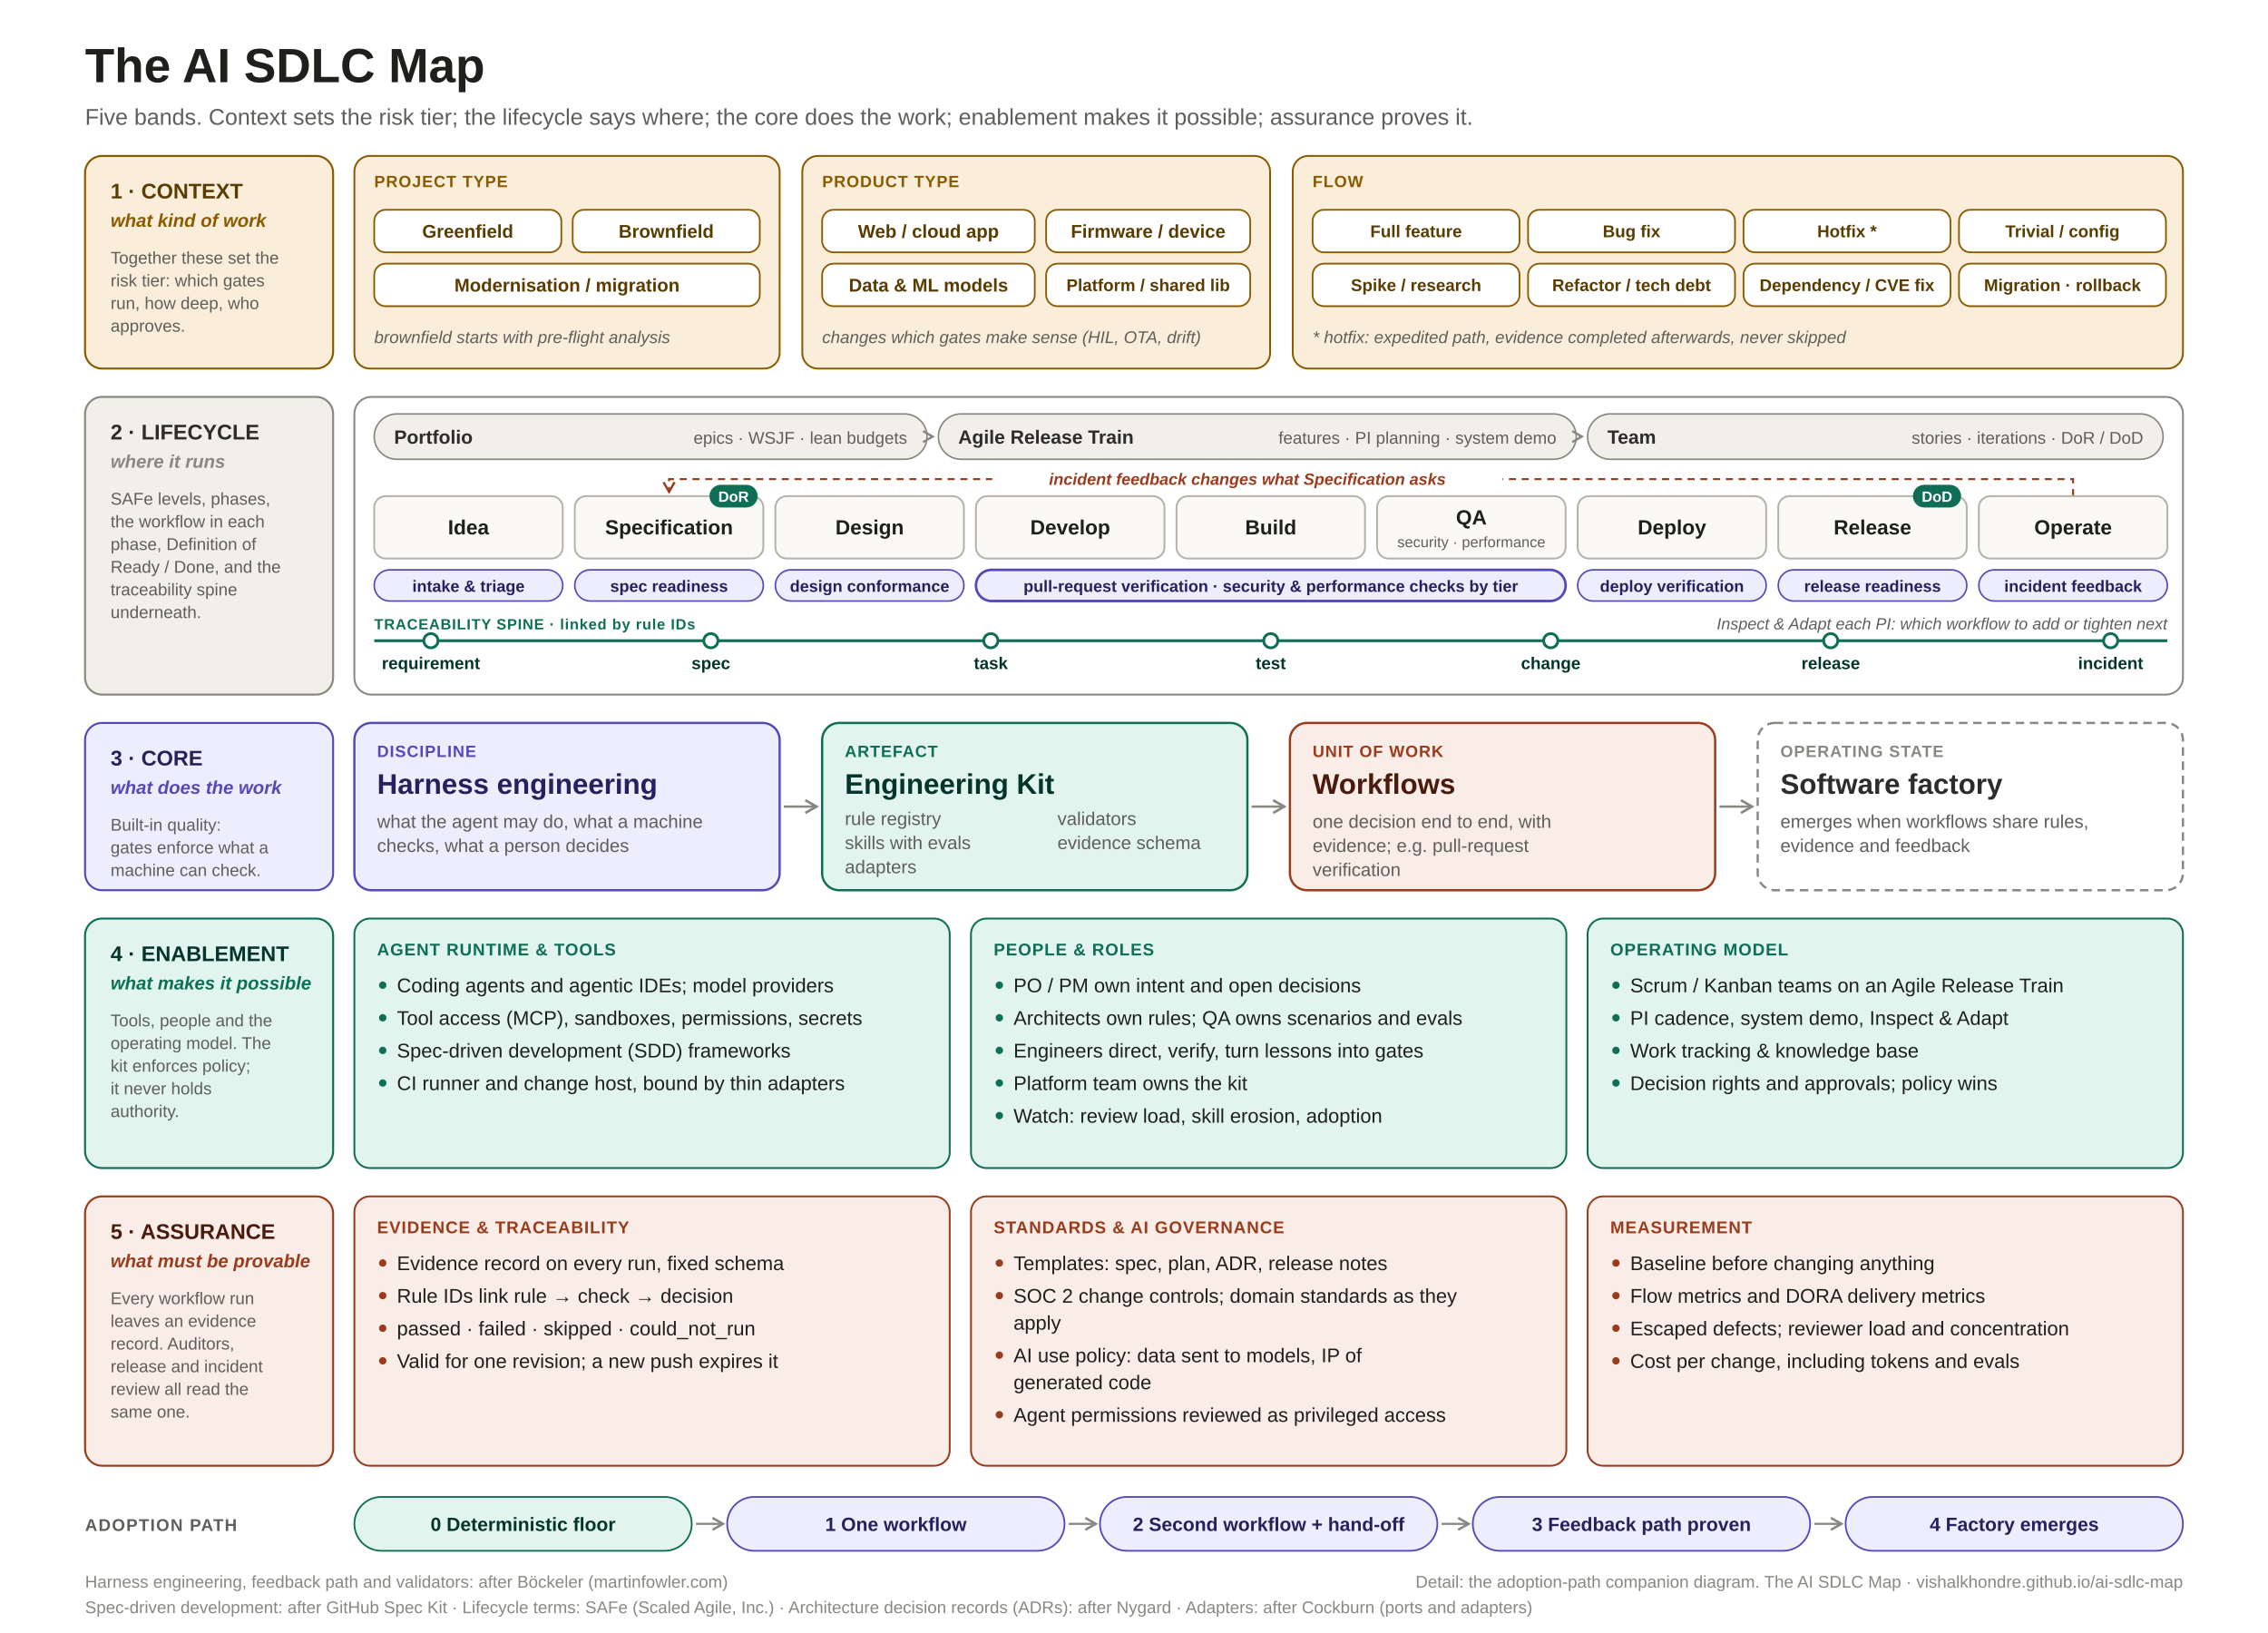
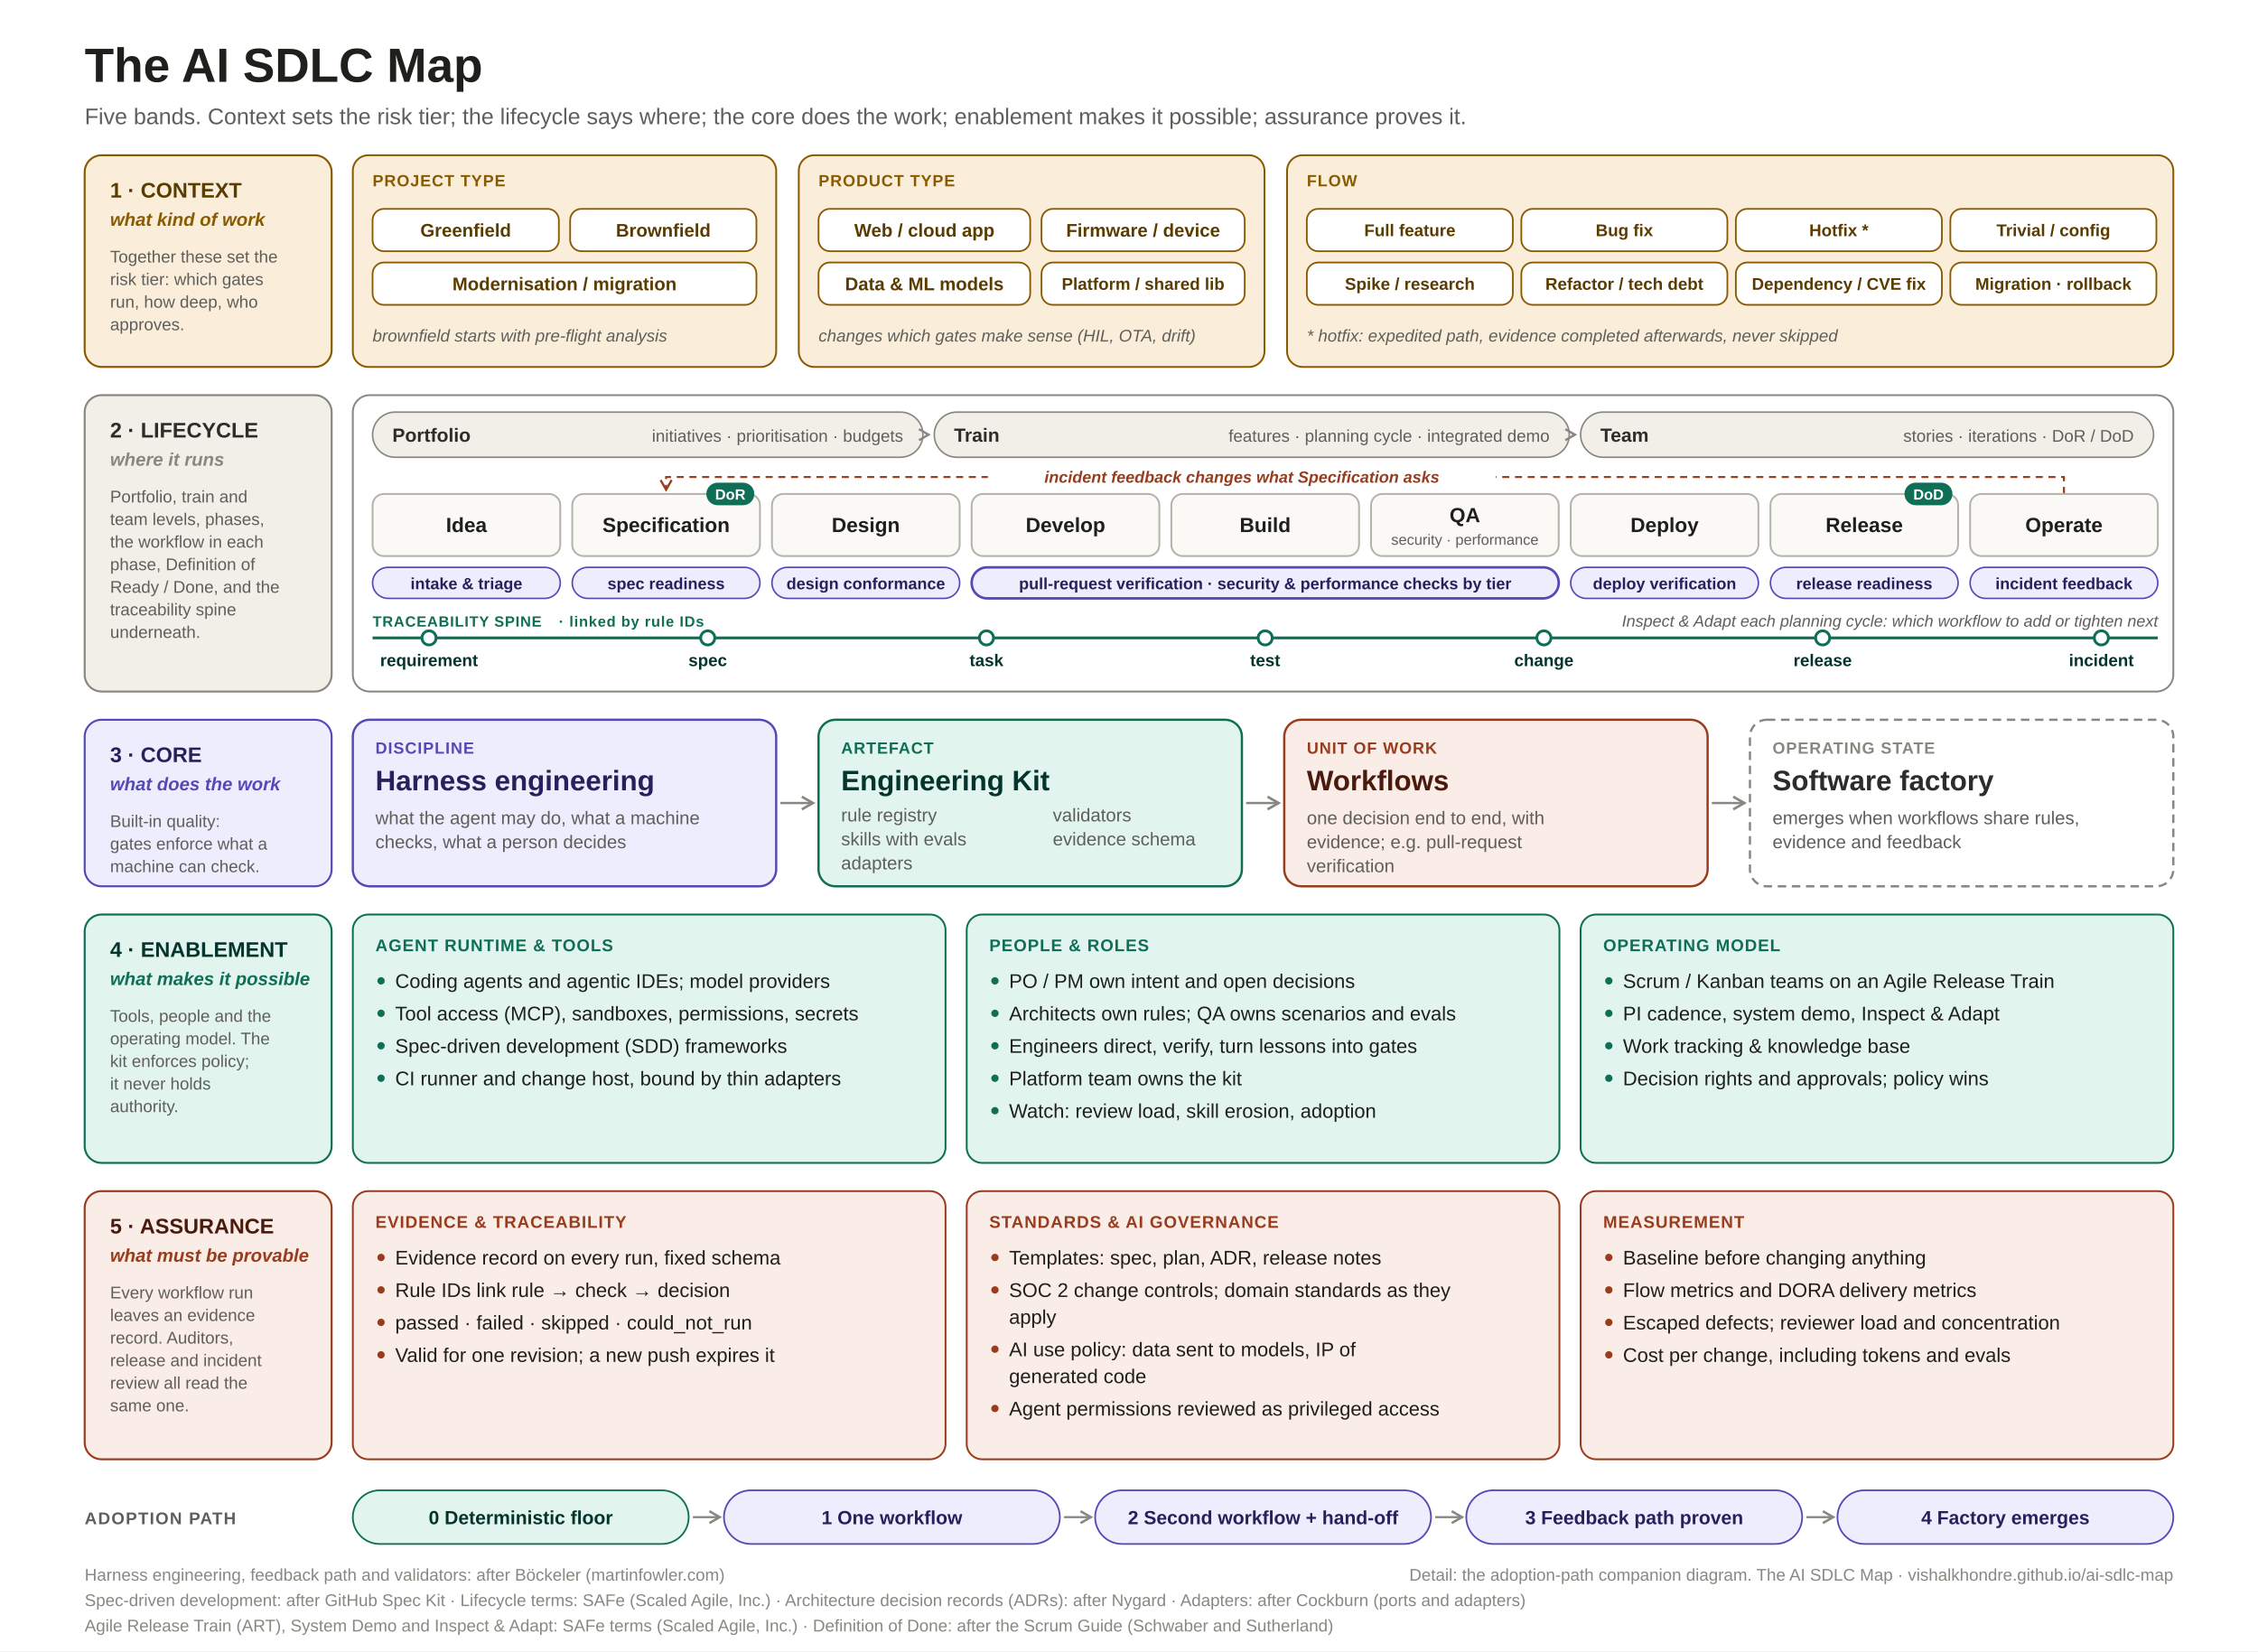
- <svg xmlns="http://www.w3.org/2000/svg" width="1600" height="1152" viewBox="0 0 1600 1152" font-family="&quot;Liberation Sans&quot;,&quot;DejaVu Sans&quot;,Arial,sans-serif" data-references="aicpa-soc2 dora-metrics">
+ <svg xmlns="http://www.w3.org/2000/svg" width="1600" height="1170" viewBox="0 0 1600 1170" font-family="&quot;Liberation Sans&quot;,&quot;DejaVu Sans&quot;,Arial,sans-serif" data-references="aicpa-soc2 dora-metrics">
  <defs>
    <marker id="a" viewBox="0 0 10 10" refX="8" refY="5" markerWidth="7" markerHeight="7" orient="auto">
      <path d="M1 1L8 5L1 9" fill="none" stroke="#888780" stroke-width="1.6" />
    </marker>
    <marker id="p" viewBox="0 0 10 10" refX="8" refY="5" markerWidth="7" markerHeight="7" orient="auto">
      <path d="M1 1L8 5L1 9" fill="none" stroke="#534AB7" stroke-width="1.6" />
    </marker>
    <marker id="r" viewBox="0 0 10 10" refX="8" refY="5" markerWidth="7" markerHeight="7" orient="auto">
      <path d="M1 1L8 5L1 9" fill="none" stroke="#993C1D" stroke-width="1.6" />
    </marker>
  </defs>
-   <rect width="1600" height="1152" fill="#fff" />
+   <rect width="1600" height="1170" fill="#fff" />
  <text x="60" y="58" font-size="34" fill="#1f1f1c" font-weight="700" text-anchor="start">The AI SDLC Map</text>
  <text x="60" y="88" font-size="16" fill="#5F5E5A" font-weight="400" text-anchor="start">Five bands. Context sets the risk tier; the lifecycle says where; the core does the work; enablement makes it possible; assurance proves it.</text>
  <rect x="60" y="110" width="175" height="150" rx="12" fill="#FAEEDA" stroke="#8a5a00" stroke-width="1.4" />
  <text x="78" y="140" font-size="15" fill="#5a3b00" font-weight="700" text-anchor="start">1 · CONTEXT</text>
  <text x="78" y="160" font-size="13" fill="#8a5a00" font-weight="600" text-anchor="start" font-style="italic">what kind of work</text>
  <text x="78" y="186" font-size="12" fill="#5F5E5A" font-weight="400" text-anchor="start">Together these set the</text>
  <text x="78" y="202" font-size="12" fill="#5F5E5A" font-weight="400" text-anchor="start">risk tier: which gates</text>
  <text x="78" y="218" font-size="12" fill="#5F5E5A" font-weight="400" text-anchor="start">run, how deep, who</text>
  <text x="78" y="234" font-size="12" fill="#5F5E5A" font-weight="400" text-anchor="start">approves.</text>
  <rect x="250" y="110" width="300" height="150" rx="11" fill="#FAEEDA" stroke="#8a5a00" stroke-width="1.3" />
  <text x="264" y="132" font-size="11.5" fill="#8a5a00" font-weight="700" text-anchor="start" letter-spacing="0.6">PROJECT TYPE</text>
  <rect x="264" y="148" width="132" height="30" rx="8" fill="#fff" stroke="#8a5a00" stroke-width="1.2" />
  <text x="330.0" y="167.68" font-size="13" fill="#5a3b00" font-weight="600" text-anchor="middle">Greenfield</text>
  <rect x="404" y="148" width="132" height="30" rx="8" fill="#fff" stroke="#8a5a00" stroke-width="1.2" />
  <text x="470.0" y="167.68" font-size="13" fill="#5a3b00" font-weight="600" text-anchor="middle">Brownfield</text>
  <rect x="264" y="186" width="272" height="30" rx="8" fill="#fff" stroke="#8a5a00" stroke-width="1.2" />
  <text x="400.0" y="205.68" font-size="13" fill="#5a3b00" font-weight="600" text-anchor="middle">Modernisation / migration</text>
  <text x="264" y="242" font-size="12" fill="#5F5E5A" font-weight="400" text-anchor="start" font-style="italic">brownfield starts with pre-flight analysis</text>
  <rect x="566" y="110" width="330" height="150" rx="11" fill="#FAEEDA" stroke="#8a5a00" stroke-width="1.3" />
  <text x="580" y="132" font-size="11.5" fill="#8a5a00" font-weight="700" text-anchor="start" letter-spacing="0.6">PRODUCT TYPE</text>
  <rect x="580" y="148" width="150" height="30" rx="8" fill="#fff" stroke="#8a5a00" stroke-width="1.2" />
  <text x="655.0" y="167.68" font-size="13" fill="#5a3b00" font-weight="600" text-anchor="middle">Web / cloud app</text>
  <rect x="738" y="148" width="144" height="30" rx="8" fill="#fff" stroke="#8a5a00" stroke-width="1.2" />
  <text x="810.0" y="167.68" font-size="13" fill="#5a3b00" font-weight="600" text-anchor="middle">Firmware / device</text>
  <rect x="580" y="186" width="150" height="30" rx="8" fill="#fff" stroke="#8a5a00" stroke-width="1.2" />
  <text x="655.0" y="205.68" font-size="13" fill="#5a3b00" font-weight="600" text-anchor="middle">Data &amp; ML models</text>
  <rect x="738" y="186" width="144" height="30" rx="8" fill="#fff" stroke="#8a5a00" stroke-width="1.2" />
  <text x="810.0" y="205.32" font-size="12" fill="#5a3b00" font-weight="600" text-anchor="middle">Platform / shared lib</text>
  <text x="580" y="242" font-size="12" fill="#5F5E5A" font-weight="400" text-anchor="start" font-style="italic">changes which gates make sense (HIL, OTA, drift)</text>
  <rect x="912" y="110" width="628" height="150" rx="11" fill="#FAEEDA" stroke="#8a5a00" stroke-width="1.3" />
  <text x="926" y="132" font-size="11.5" fill="#8a5a00" font-weight="700" text-anchor="start" letter-spacing="0.6">FLOW</text>
  <rect x="926" y="148" width="146" height="30" rx="8" fill="#fff" stroke="#8a5a00" stroke-width="1.2" />
  <text x="999.0" y="167.32" font-size="12" fill="#5a3b00" font-weight="600" text-anchor="middle">Full feature</text>
  <rect x="1078" y="148" width="146" height="30" rx="8" fill="#fff" stroke="#8a5a00" stroke-width="1.2" />
  <text x="1151.0" y="167.32" font-size="12" fill="#5a3b00" font-weight="600" text-anchor="middle">Bug fix</text>
  <rect x="1230" y="148" width="146" height="30" rx="8" fill="#fff" stroke="#8a5a00" stroke-width="1.2" />
  <text x="1303.0" y="167.32" font-size="12" fill="#5a3b00" font-weight="600" text-anchor="middle">Hotfix *</text>
  <rect x="1382" y="148" width="146" height="30" rx="8" fill="#fff" stroke="#8a5a00" stroke-width="1.2" />
  <text x="1455.0" y="167.32" font-size="12" fill="#5a3b00" font-weight="600" text-anchor="middle">Trivial / config</text>
  <rect x="926" y="186" width="146" height="30" rx="8" fill="#fff" stroke="#8a5a00" stroke-width="1.2" />
  <text x="999.0" y="205.32" font-size="12" fill="#5a3b00" font-weight="600" text-anchor="middle">Spike / research</text>
  <rect x="1078" y="186" width="146" height="30" rx="8" fill="#fff" stroke="#8a5a00" stroke-width="1.2" />
  <text x="1151.0" y="205.32" font-size="12" fill="#5a3b00" font-weight="600" text-anchor="middle">Refactor / tech debt</text>
  <rect x="1230" y="186" width="146" height="30" rx="8" fill="#fff" stroke="#8a5a00" stroke-width="1.2" />
  <text x="1303.0" y="205.32" font-size="12" fill="#5a3b00" font-weight="600" text-anchor="middle">Dependency / CVE fix</text>
  <rect x="1382" y="186" width="146" height="30" rx="8" fill="#fff" stroke="#8a5a00" stroke-width="1.2" />
  <text x="1455.0" y="205.32" font-size="12" fill="#5a3b00" font-weight="600" text-anchor="middle">Migration · rollback</text>
  <text x="926" y="242" font-size="12" fill="#5F5E5A" font-weight="400" text-anchor="start" font-style="italic">* hotfix: expedited path, evidence completed afterwards, never skipped</text>
  <rect x="60" y="280" width="175" height="210" rx="12" fill="#F1EFE8" stroke="#888780" stroke-width="1.4" />
  <text x="78" y="310" font-size="15" fill="#2C2C2A" font-weight="700" text-anchor="start">2 · LIFECYCLE</text>
  <text x="78" y="330" font-size="13" fill="#888780" font-weight="600" text-anchor="start" font-style="italic">where it runs</text>
-   <text x="78" y="356" font-size="12" fill="#5F5E5A" font-weight="400" text-anchor="start">SAFe levels, phases,</text>
-   <text x="78" y="372" font-size="12" fill="#5F5E5A" font-weight="400" text-anchor="start">the workflow in each</text>
-   <text x="78" y="388" font-size="12" fill="#5F5E5A" font-weight="400" text-anchor="start">phase, Definition of</text>
-   <text x="78" y="404" font-size="12" fill="#5F5E5A" font-weight="400" text-anchor="start">Ready / Done, and the</text>
-   <text x="78" y="420" font-size="12" fill="#5F5E5A" font-weight="400" text-anchor="start">traceability spine</text>
-   <text x="78" y="436" font-size="12" fill="#5F5E5A" font-weight="400" text-anchor="start">underneath.</text>
+   <text x="78" y="356" font-size="12" fill="#5F5E5A" font-weight="400" text-anchor="start">Portfolio, train and</text>
+   <text x="78" y="372" font-size="12" fill="#5F5E5A" font-weight="400" text-anchor="start">team levels, phases,</text>
+   <text x="78" y="388" font-size="12" fill="#5F5E5A" font-weight="400" text-anchor="start">the workflow in each</text>
+   <text x="78" y="404" font-size="12" fill="#5F5E5A" font-weight="400" text-anchor="start">phase, Definition of</text>
+   <text x="78" y="420" font-size="12" fill="#5F5E5A" font-weight="400" text-anchor="start">Ready / Done, and the</text>
+   <text x="78" y="436" font-size="12" fill="#5F5E5A" font-weight="400" text-anchor="start">traceability spine</text>
+   <text x="78" y="452" font-size="12" fill="#5F5E5A" font-weight="400" text-anchor="start">underneath.</text>
  <rect x="250" y="280" width="1290" height="210" rx="12" fill="#fff" stroke="#888780" stroke-width="1.3" />
  <rect x="264" y="292" width="390" height="32" rx="16" fill="#F1EFE8" stroke="#888780" stroke-width="1.1" />
  <text x="278" y="313" font-size="13.5" fill="#2C2C2A" font-weight="700" text-anchor="start">Portfolio</text>
-   <text x="640" y="313" font-size="12" fill="#5F5E5A" font-weight="400" text-anchor="end">epics · WSJF · lean budgets</text>
+   <text x="640" y="313" font-size="12" fill="#5F5E5A" font-weight="400" text-anchor="end">initiatives · prioritisation · budgets</text>
  <line x1="656" y1="308" x2="658" y2="308" stroke="#888780" stroke-width="1.4" marker-end="url(#a)" />
  <rect x="662" y="292" width="450" height="32" rx="16" fill="#F1EFE8" stroke="#888780" stroke-width="1.1" />
-   <text x="676" y="313" font-size="13.5" fill="#2C2C2A" font-weight="700" text-anchor="start">Agile Release Train</text>
-   <text x="1098" y="313" font-size="12" fill="#5F5E5A" font-weight="400" text-anchor="end">features · PI planning · system demo</text>
+   <text x="676" y="313" font-size="13.5" fill="#2C2C2A" font-weight="700" text-anchor="start">Train</text>
+   <text x="1098" y="313" font-size="12" fill="#5F5E5A" font-weight="400" text-anchor="end">features · planning cycle · integrated demo</text>
  <line x1="1114" y1="308" x2="1116" y2="308" stroke="#888780" stroke-width="1.4" marker-end="url(#a)" />
  <rect x="1120" y="292" width="406" height="32" rx="16" fill="#F1EFE8" stroke="#888780" stroke-width="1.1" />
  <text x="1134" y="313" font-size="13.5" fill="#2C2C2A" font-weight="700" text-anchor="start">Team</text>
  <text x="1512" y="313" font-size="12" fill="#5F5E5A" font-weight="400" text-anchor="end">stories · iterations · DoR / DoD</text>
  <path d="M1462.5 350 L1462.5 338 L472.0 338 L472.0 347" fill="none" stroke="#993C1D" stroke-width="1.4" stroke-dasharray="5 4" marker-end="url(#r)" />
  <rect x="700" y="330" width="360" height="16" rx="3" fill="#fff" stroke="#fff" stroke-width="0" />
  <text x="880" y="342" font-size="11.5" fill="#993C1D" font-weight="600" text-anchor="middle" font-style="italic">incident feedback changes what Specification asks</text>
  <rect x="264.0" y="350" width="133" height="44" rx="8" fill="#faf9f5" stroke="#b4b2a9" stroke-width="1.3" />
  <text x="330.5" y="377" font-size="14.5" fill="#1f1f1c" font-weight="700" text-anchor="middle">Idea</text>
  <rect x="405.5" y="350" width="133" height="44" rx="8" fill="#faf9f5" stroke="#b4b2a9" stroke-width="1.3" />
  <text x="472.0" y="377" font-size="14.5" fill="#1f1f1c" font-weight="700" text-anchor="middle">Specification</text>
  <rect x="547.0" y="350" width="133" height="44" rx="8" fill="#faf9f5" stroke="#b4b2a9" stroke-width="1.3" />
  <text x="613.5" y="377" font-size="14.5" fill="#1f1f1c" font-weight="700" text-anchor="middle">Design</text>
  <rect x="688.5" y="350" width="133" height="44" rx="8" fill="#faf9f5" stroke="#b4b2a9" stroke-width="1.3" />
  <text x="755.0" y="377" font-size="14.5" fill="#1f1f1c" font-weight="700" text-anchor="middle">Develop</text>
  <rect x="830.0" y="350" width="133" height="44" rx="8" fill="#faf9f5" stroke="#b4b2a9" stroke-width="1.3" />
  <text x="896.5" y="377" font-size="14.5" fill="#1f1f1c" font-weight="700" text-anchor="middle">Build</text>
  <rect x="971.5" y="350" width="133" height="44" rx="8" fill="#faf9f5" stroke="#b4b2a9" stroke-width="1.3" />
  <text x="1038.0" y="370" font-size="14.5" fill="#1f1f1c" font-weight="700" text-anchor="middle">QA</text>
  <text x="1038.0" y="386" font-size="10.5" fill="#5F5E5A" font-weight="400" text-anchor="middle">security · performance</text>
  <rect x="1113.0" y="350" width="133" height="44" rx="8" fill="#faf9f5" stroke="#b4b2a9" stroke-width="1.3" />
  <text x="1179.5" y="377" font-size="14.5" fill="#1f1f1c" font-weight="700" text-anchor="middle">Deploy</text>
  <rect x="1254.5" y="350" width="133" height="44" rx="8" fill="#faf9f5" stroke="#b4b2a9" stroke-width="1.3" />
  <text x="1321.0" y="377" font-size="14.5" fill="#1f1f1c" font-weight="700" text-anchor="middle">Release</text>
  <rect x="1396.0" y="350" width="133" height="44" rx="8" fill="#faf9f5" stroke="#b4b2a9" stroke-width="1.3" />
  <text x="1462.5" y="377" font-size="14.5" fill="#1f1f1c" font-weight="700" text-anchor="middle">Operate</text>
+   <rect x="497.5" y="338" width="40" height="24" fill="#fff" fill-opacity="0" stroke="none" />
  <rect x="500.5" y="342" width="34" height="16" rx="8" fill="#0F6E56" stroke="#0F6E56" stroke-width="0" />
  <text x="517.5" y="354" font-size="10.5" fill="#fff" font-weight="700" text-anchor="middle">DoR</text>
+   <rect x="1346.5" y="338" width="40" height="24" fill="#fff" fill-opacity="0" stroke="none" />
  <rect x="1349.5" y="342" width="34" height="16" rx="8" fill="#0F6E56" stroke="#0F6E56" stroke-width="0" />
  <text x="1366.5" y="354" font-size="10.5" fill="#fff" font-weight="700" text-anchor="middle">DoD</text>
  <rect x="264.0" y="402" width="133.0" height="22" rx="11" fill="#EEEDFE" stroke="#534AB7" stroke-width="1.1" />
  <text x="330.5" y="417.5" font-size="11.5" fill="#26215C" font-weight="600" text-anchor="middle">intake &amp; triage</text>
  <rect x="405.5" y="402" width="133.0" height="22" rx="11" fill="#EEEDFE" stroke="#534AB7" stroke-width="1.1" />
  <text x="472.0" y="417.5" font-size="11.5" fill="#26215C" font-weight="600" text-anchor="middle">spec readiness</text>
  <rect x="547.0" y="402" width="133.0" height="22" rx="11" fill="#EEEDFE" stroke="#534AB7" stroke-width="1.1" />
  <text x="613.5" y="417.5" font-size="11.5" fill="#26215C" font-weight="600" text-anchor="middle">design conformance</text>
  <rect x="688.5" y="402" width="416.0" height="22" rx="11" fill="#EEEDFE" stroke="#534AB7" stroke-width="1.8" />
  <text x="896.5" y="417.5" font-size="11.5" fill="#26215C" font-weight="700" text-anchor="middle">pull-request verification  ·  security &amp; performance checks by tier</text>
  <rect x="1113.0" y="402" width="133.0" height="22" rx="11" fill="#EEEDFE" stroke="#534AB7" stroke-width="1.1" />
  <text x="1179.5" y="417.5" font-size="11.5" fill="#26215C" font-weight="600" text-anchor="middle">deploy verification</text>
  <rect x="1254.5" y="402" width="133.0" height="22" rx="11" fill="#EEEDFE" stroke="#534AB7" stroke-width="1.1" />
  <text x="1321.0" y="417.5" font-size="11.5" fill="#26215C" font-weight="600" text-anchor="middle">release readiness</text>
  <rect x="1396.0" y="402" width="133.0" height="22" rx="11" fill="#EEEDFE" stroke="#534AB7" stroke-width="1.1" />
  <text x="1462.5" y="417.5" font-size="11.5" fill="#26215C" font-weight="600" text-anchor="middle">incident feedback</text>
  <line x1="264.0" y1="452" x2="1529.0" y2="452" stroke="#0F6E56" stroke-width="2" />
  <circle cx="304.0" cy="452" r="5" fill="#fff" stroke="#0F6E56" stroke-width="2" />
  <text x="304.0" y="472" font-size="12" fill="#04342C" font-weight="600" text-anchor="middle">requirement</text>
  <circle cx="501.5" cy="452" r="5" fill="#fff" stroke="#0F6E56" stroke-width="2" />
  <text x="501.5" y="472" font-size="12" fill="#04342C" font-weight="600" text-anchor="middle">spec</text>
  <circle cx="699.0" cy="452" r="5" fill="#fff" stroke="#0F6E56" stroke-width="2" />
  <text x="699.0" y="472" font-size="12" fill="#04342C" font-weight="600" text-anchor="middle">task</text>
  <circle cx="896.5" cy="452" r="5" fill="#fff" stroke="#0F6E56" stroke-width="2" />
  <text x="896.5" y="472" font-size="12" fill="#04342C" font-weight="600" text-anchor="middle">test</text>
  <circle cx="1094.0" cy="452" r="5" fill="#fff" stroke="#0F6E56" stroke-width="2" />
  <text x="1094.0" y="472" font-size="12" fill="#04342C" font-weight="600" text-anchor="middle">change</text>
  <circle cx="1291.5" cy="452" r="5" fill="#fff" stroke="#0F6E56" stroke-width="2" />
  <text x="1291.5" y="472" font-size="12" fill="#04342C" font-weight="600" text-anchor="middle">release</text>
  <circle cx="1489.0" cy="452" r="5" fill="#fff" stroke="#0F6E56" stroke-width="2" />
  <text x="1489.0" y="472" font-size="12" fill="#04342C" font-weight="600" text-anchor="middle">incident</text>
-   <text x="264.0" y="444" font-size="10.5" fill="#0F6E56" font-weight="700" text-anchor="start" letter-spacing="0.5">TRACEABILITY SPINE · linked by rule IDs</text>
-   <text x="1529.0" y="444" font-size="11.5" fill="#5F5E5A" font-weight="400" text-anchor="end" font-style="italic">Inspect &amp; Adapt each PI: which workflow to add or tighten next</text>
+   <rect x="260.0" y="428" width="135" height="24" fill="#fff" fill-opacity="0" stroke="none" />
+   <text x="264.0" y="444" font-size="10.5" fill="#0F6E56" font-weight="700" text-anchor="start" letter-spacing="0.5">TRACEABILITY SPINE</text>
+   <text x="396.0" y="444" font-size="10.5" fill="#0F6E56" font-weight="700" text-anchor="start" letter-spacing="0.5">· linked by rule IDs</text>
+   <rect x="1142.0" y="428" width="91" height="24" fill="#fff" fill-opacity="0" stroke="none" />
+   <text x="1230.0" y="444" font-size="11.5" fill="#5F5E5A" font-weight="400" text-anchor="end" font-style="italic">Inspect &amp; Adapt</text>
+   <text x="1233.2" y="444" font-size="11.5" fill="#5F5E5A" font-weight="400" text-anchor="start" font-style="italic">each planning cycle: which workflow to add or tighten next</text>
  <rect x="60" y="510" width="175" height="118" rx="12" fill="#EEEDFE" stroke="#534AB7" stroke-width="1.4" />
  <text x="78" y="540" font-size="15" fill="#26215C" font-weight="700" text-anchor="start">3 · CORE</text>
  <text x="78" y="560" font-size="13" fill="#534AB7" font-weight="600" text-anchor="start" font-style="italic">what does the work</text>
  <text x="78" y="586" font-size="12" fill="#5F5E5A" font-weight="400" text-anchor="start">Built-in quality:</text>
  <text x="78" y="602" font-size="12" fill="#5F5E5A" font-weight="400" text-anchor="start">gates enforce what a</text>
  <text x="78" y="618" font-size="12" fill="#5F5E5A" font-weight="400" text-anchor="start">machine can check.</text>
  <rect x="250" y="510" width="300" height="118" rx="12" fill="#EEEDFE" stroke="#534AB7" stroke-width="1.6" />
  <text x="266" y="534" font-size="11.5" fill="#534AB7" font-weight="700" text-anchor="start" letter-spacing="0.6">DISCIPLINE</text>
  <text x="266" y="560" font-size="20" fill="#26215C" font-weight="700" text-anchor="start">Harness engineering</text>
  <text x="266" y="584" font-size="13" fill="#5F5E5A" font-weight="400" text-anchor="start">what the agent may do, what a machine</text>
  <text x="266" y="601" font-size="13" fill="#5F5E5A" font-weight="400" text-anchor="start">checks, what a person decides</text>
  <line x1="553" y1="569.0" x2="576" y2="569.0" stroke="#888780" stroke-width="1.6" marker-end="url(#a)" />
  <rect x="580" y="510" width="300" height="118" rx="12" fill="#E1F5EE" stroke="#0F6E56" stroke-width="1.6" />
  <text x="596" y="534" font-size="11.5" fill="#0F6E56" font-weight="700" text-anchor="start" letter-spacing="0.6">ARTEFACT</text>
  <text x="596" y="560" font-size="20" fill="#04342C" font-weight="700" text-anchor="start">Engineering Kit</text>
  <text x="596" y="582" font-size="13" fill="#5F5E5A" font-weight="400" text-anchor="start">rule registry</text>
  <text x="746" y="582" font-size="13" fill="#5F5E5A" font-weight="400" text-anchor="start">validators</text>
  <text x="596" y="599" font-size="13" fill="#5F5E5A" font-weight="400" text-anchor="start">skills with evals</text>
  <text x="746" y="599" font-size="13" fill="#5F5E5A" font-weight="400" text-anchor="start">evidence schema</text>
  <text x="596" y="616" font-size="13" fill="#5F5E5A" font-weight="400" text-anchor="start">adapters</text>
  <line x1="883" y1="569.0" x2="906" y2="569.0" stroke="#888780" stroke-width="1.6" marker-end="url(#a)" />
  <rect x="910" y="510" width="300" height="118" rx="12" fill="#FAECE7" stroke="#993C1D" stroke-width="1.6" />
  <text x="926" y="534" font-size="11.5" fill="#993C1D" font-weight="700" text-anchor="start" letter-spacing="0.6">UNIT OF WORK</text>
  <text x="926" y="560" font-size="20" fill="#4A1B0C" font-weight="700" text-anchor="start">Workflows</text>
  <text x="926" y="584" font-size="13" fill="#5F5E5A" font-weight="400" text-anchor="start">one decision end to end, with</text>
  <text x="926" y="601" font-size="13" fill="#5F5E5A" font-weight="400" text-anchor="start">evidence; e.g. pull-request</text>
  <text x="926" y="618" font-size="13" fill="#5F5E5A" font-weight="400" text-anchor="start">verification</text>
  <line x1="1213" y1="569.0" x2="1236" y2="569.0" stroke="#888780" stroke-width="1.6" marker-end="url(#a)" />
  <rect x="1240" y="510" width="300" height="118" rx="12" fill="#fff" stroke="#888780" stroke-width="1.6" stroke-dasharray="6 4" />
  <text x="1256" y="534" font-size="11.5" fill="#888780" font-weight="700" text-anchor="start" letter-spacing="0.6">OPERATING STATE</text>
  <text x="1256" y="560" font-size="20" fill="#2C2C2A" font-weight="700" text-anchor="start">Software factory</text>
  <text x="1256" y="584" font-size="13" fill="#5F5E5A" font-weight="400" text-anchor="start">emerges when workflows share rules,</text>
  <text x="1256" y="601" font-size="13" fill="#5F5E5A" font-weight="400" text-anchor="start">evidence and feedback</text>
  <rect x="60" y="648" width="175" height="176" rx="12" fill="#E1F5EE" stroke="#0F6E56" stroke-width="1.4" />
  <text x="78" y="678" font-size="15" fill="#04342C" font-weight="700" text-anchor="start">4 · ENABLEMENT</text>
  <text x="78" y="698" font-size="13" fill="#0F6E56" font-weight="600" text-anchor="start" font-style="italic">what makes it possible</text>
  <text x="78" y="724" font-size="12" fill="#5F5E5A" font-weight="400" text-anchor="start">Tools, people and the</text>
  <text x="78" y="740" font-size="12" fill="#5F5E5A" font-weight="400" text-anchor="start">operating model. The</text>
  <text x="78" y="756" font-size="12" fill="#5F5E5A" font-weight="400" text-anchor="start">kit enforces policy;</text>
  <text x="78" y="772" font-size="12" fill="#5F5E5A" font-weight="400" text-anchor="start">it never holds</text>
  <text x="78" y="788" font-size="12" fill="#5F5E5A" font-weight="400" text-anchor="start">authority.</text>
  <rect x="250" y="648" width="420" height="176" rx="11" fill="#E1F5EE" stroke="#0F6E56" stroke-width="1.3" />
  <text x="266" y="674" font-size="12" fill="#0F6E56" font-weight="700" text-anchor="start" letter-spacing="0.6">AGENT RUNTIME &amp; TOOLS</text>
  <circle cx="270" cy="695" r="2.6" fill="#0F6E56" />
  <text x="280" y="700" font-size="14" fill="#1f1f1c" font-weight="400" text-anchor="start">Coding agents and agentic IDEs; model providers</text>
  <circle cx="270" cy="718" r="2.6" fill="#0F6E56" />
  <text x="280" y="723" font-size="14" fill="#1f1f1c" font-weight="400" text-anchor="start">Tool access (MCP), sandboxes, permissions, secrets</text>
  <circle cx="270" cy="741" r="2.6" fill="#0F6E56" />
  <text x="280" y="746" font-size="14" fill="#1f1f1c" font-weight="400" text-anchor="start">Spec-driven development (SDD) frameworks</text>
  <circle cx="270" cy="764" r="2.6" fill="#0F6E56" />
  <text x="280" y="769" font-size="14" fill="#1f1f1c" font-weight="400" text-anchor="start">CI runner and change host, bound by thin adapters</text>
  <rect x="685" y="648" width="420" height="176" rx="11" fill="#E1F5EE" stroke="#0F6E56" stroke-width="1.3" />
  <text x="701" y="674" font-size="12" fill="#0F6E56" font-weight="700" text-anchor="start" letter-spacing="0.6">PEOPLE &amp; ROLES</text>
  <circle cx="705" cy="695" r="2.6" fill="#0F6E56" />
  <text x="715" y="700" font-size="14" fill="#1f1f1c" font-weight="400" text-anchor="start">PO / PM own intent and open decisions</text>
  <circle cx="705" cy="718" r="2.6" fill="#0F6E56" />
  <text x="715" y="723" font-size="14" fill="#1f1f1c" font-weight="400" text-anchor="start">Architects own rules; QA owns scenarios and evals</text>
  <circle cx="705" cy="741" r="2.6" fill="#0F6E56" />
  <text x="715" y="746" font-size="14" fill="#1f1f1c" font-weight="400" text-anchor="start">Engineers direct, verify, turn lessons into gates</text>
  <circle cx="705" cy="764" r="2.6" fill="#0F6E56" />
  <text x="715" y="769" font-size="14" fill="#1f1f1c" font-weight="400" text-anchor="start">Platform team owns the kit</text>
  <circle cx="705" cy="787" r="2.6" fill="#0F6E56" />
  <text x="715" y="792" font-size="14" fill="#1f1f1c" font-weight="400" text-anchor="start">Watch: review load, skill erosion, adoption</text>
  <rect x="1120" y="648" width="420" height="176" rx="11" fill="#E1F5EE" stroke="#0F6E56" stroke-width="1.3" />
  <text x="1136" y="674" font-size="12" fill="#0F6E56" font-weight="700" text-anchor="start" letter-spacing="0.6">OPERATING MODEL</text>
  <circle cx="1140" cy="695" r="2.6" fill="#0F6E56" />
  <text x="1150" y="700" font-size="14" fill="#1f1f1c" font-weight="400" text-anchor="start">Scrum / Kanban teams on an Agile Release Train</text>
  <circle cx="1140" cy="718" r="2.6" fill="#0F6E56" />
  <text x="1150" y="723" font-size="14" fill="#1f1f1c" font-weight="400" text-anchor="start">PI cadence, system demo, Inspect &amp; Adapt</text>
  <circle cx="1140" cy="741" r="2.6" fill="#0F6E56" />
  <text x="1150" y="746" font-size="14" fill="#1f1f1c" font-weight="400" text-anchor="start">Work tracking &amp; knowledge base</text>
  <circle cx="1140" cy="764" r="2.6" fill="#0F6E56" />
  <text x="1150" y="769" font-size="14" fill="#1f1f1c" font-weight="400" text-anchor="start">Decision rights and approvals; policy wins</text>
  <rect x="60" y="844" width="175" height="190" rx="12" fill="#FAECE7" stroke="#993C1D" stroke-width="1.4" />
  <text x="78" y="874" font-size="15" fill="#4A1B0C" font-weight="700" text-anchor="start">5 · ASSURANCE</text>
  <text x="78" y="894" font-size="13" fill="#993C1D" font-weight="600" text-anchor="start" font-style="italic">what must be provable</text>
  <text x="78" y="920" font-size="12" fill="#5F5E5A" font-weight="400" text-anchor="start">Every workflow run</text>
  <text x="78" y="936" font-size="12" fill="#5F5E5A" font-weight="400" text-anchor="start">leaves an evidence</text>
  <text x="78" y="952" font-size="12" fill="#5F5E5A" font-weight="400" text-anchor="start">record. Auditors,</text>
  <text x="78" y="968" font-size="12" fill="#5F5E5A" font-weight="400" text-anchor="start">release and incident</text>
  <text x="78" y="984" font-size="12" fill="#5F5E5A" font-weight="400" text-anchor="start">review all read the</text>
  <text x="78" y="1000" font-size="12" fill="#5F5E5A" font-weight="400" text-anchor="start">same one.</text>
  <rect x="250" y="844" width="420" height="190" rx="11" fill="#FAECE7" stroke="#993C1D" stroke-width="1.3" />
  <text x="266" y="870" font-size="12" fill="#993C1D" font-weight="700" text-anchor="start" letter-spacing="0.6">EVIDENCE &amp; TRACEABILITY</text>
  <circle cx="270" cy="891" r="2.6" fill="#993C1D" />
  <text x="280" y="896" font-size="14" fill="#1f1f1c" font-weight="400" text-anchor="start">Evidence record on every run, fixed schema</text>
  <circle cx="270" cy="914" r="2.6" fill="#993C1D" />
  <text x="280" y="919" font-size="14" fill="#1f1f1c" font-weight="400" text-anchor="start">Rule IDs link rule → check → decision</text>
  <circle cx="270" cy="937" r="2.6" fill="#993C1D" />
  <text x="280" y="942" font-size="14" fill="#1f1f1c" font-weight="400" text-anchor="start">passed · failed · skipped · could_not_run</text>
  <circle cx="270" cy="960" r="2.6" fill="#993C1D" />
  <text x="280" y="965" font-size="14" fill="#1f1f1c" font-weight="400" text-anchor="start">Valid for one revision; a new push expires it</text>
  <rect x="685" y="844" width="420" height="190" rx="11" fill="#FAECE7" stroke="#993C1D" stroke-width="1.3" />
  <text x="701" y="870" font-size="12" fill="#993C1D" font-weight="700" text-anchor="start" letter-spacing="0.6">STANDARDS &amp; AI GOVERNANCE</text>
  <circle cx="705" cy="891" r="2.6" fill="#993C1D" />
  <text x="715" y="896" font-size="14" fill="#1f1f1c" font-weight="400" text-anchor="start">Templates: spec, plan, ADR, release notes</text>
  <circle cx="705" cy="914" r="2.6" fill="#993C1D" />
  <text x="715" y="919" font-size="14" fill="#1f1f1c" font-weight="400" text-anchor="start">SOC 2 change controls; domain standards as they</text>
  <text x="715" y="938" font-size="14" fill="#1f1f1c" font-weight="400" text-anchor="start">apply</text>
  <circle cx="705" cy="956" r="2.6" fill="#993C1D" />
  <text x="715" y="961" font-size="14" fill="#1f1f1c" font-weight="400" text-anchor="start">AI use policy: data sent to models, IP of</text>
  <text x="715" y="980" font-size="14" fill="#1f1f1c" font-weight="400" text-anchor="start">generated code</text>
  <circle cx="705" cy="998" r="2.6" fill="#993C1D" />
  <text x="715" y="1003" font-size="14" fill="#1f1f1c" font-weight="400" text-anchor="start">Agent permissions reviewed as privileged access</text>
  <rect x="1120" y="844" width="420" height="190" rx="11" fill="#FAECE7" stroke="#993C1D" stroke-width="1.3" />
  <text x="1136" y="870" font-size="12" fill="#993C1D" font-weight="700" text-anchor="start" letter-spacing="0.6">MEASUREMENT</text>
  <circle cx="1140" cy="891" r="2.6" fill="#993C1D" />
  <text x="1150" y="896" font-size="14" fill="#1f1f1c" font-weight="400" text-anchor="start">Baseline before changing anything</text>
  <circle cx="1140" cy="914" r="2.6" fill="#993C1D" />
  <text x="1150" y="919" font-size="14" fill="#1f1f1c" font-weight="400" text-anchor="start">Flow metrics and DORA delivery metrics</text>
  <circle cx="1140" cy="937" r="2.6" fill="#993C1D" />
  <text x="1150" y="942" font-size="14" fill="#1f1f1c" font-weight="400" text-anchor="start">Escaped defects; reviewer load and concentration</text>
  <circle cx="1140" cy="960" r="2.6" fill="#993C1D" />
  <text x="1150" y="965" font-size="14" fill="#1f1f1c" font-weight="400" text-anchor="start">Cost per change, including tokens and evals</text>
  <text x="60" y="1080" font-size="12" fill="#5F5E5A" font-weight="700" text-anchor="start" letter-spacing="0.8">ADOPTION PATH</text>
  <rect x="250" y="1056" width="238" height="38" rx="19" fill="#E1F5EE" stroke="#0F6E56" stroke-width="1.2" />
  <text x="369.0" y="1080" font-size="13.5" fill="#04342C" font-weight="700" text-anchor="middle">0  Deterministic floor</text>
  <line x1="491" y1="1075" x2="510" y2="1075" stroke="#888780" stroke-width="1.5" marker-end="url(#a)" />
  <rect x="513" y="1056" width="238" height="38" rx="19" fill="#EEEDFE" stroke="#534AB7" stroke-width="1.2" />
  <text x="632.0" y="1080" font-size="13.5" fill="#26215C" font-weight="700" text-anchor="middle">1  One workflow</text>
  <line x1="754" y1="1075" x2="773" y2="1075" stroke="#888780" stroke-width="1.5" marker-end="url(#a)" />
  <rect x="776" y="1056" width="238" height="38" rx="19" fill="#EEEDFE" stroke="#534AB7" stroke-width="1.2" />
  <text x="895.0" y="1080" font-size="13.5" fill="#26215C" font-weight="700" text-anchor="middle">2  Second workflow + hand-off</text>
  <line x1="1017" y1="1075" x2="1036" y2="1075" stroke="#888780" stroke-width="1.5" marker-end="url(#a)" />
  <rect x="1039" y="1056" width="238" height="38" rx="19" fill="#EEEDFE" stroke="#534AB7" stroke-width="1.2" />
  <text x="1158.0" y="1080" font-size="13.5" fill="#26215C" font-weight="700" text-anchor="middle">3  Feedback path proven</text>
  <line x1="1280" y1="1075" x2="1299" y2="1075" stroke="#888780" stroke-width="1.5" marker-end="url(#a)" />
  <rect x="1302" y="1056" width="238" height="38" rx="19" fill="#EEEDFE" stroke="#534AB7" stroke-width="1.2" />
  <text x="1421.0" y="1080" font-size="13.5" fill="#26215C" font-weight="700" text-anchor="middle">4  Factory emerges</text>
  <text class="credit" data-references="bockeler-harness bockeler-sensors" x="60" y="1120" font-size="12" fill="#888780" text-anchor="start">Harness engineering, feedback path and validators: after Böckeler (martinfowler.com)</text>
  <text class="credit" data-references="spec-kit safe-framework nygard-adr cockburn-hexagonal" x="60" y="1138" font-size="12" fill="#888780" text-anchor="start">Spec-driven development: after GitHub Spec Kit · Lifecycle terms: SAFe (Scaled Agile, Inc.) · Architecture decision records (ADRs): after Nygard · Adapters: after Cockburn (ports and adapters)</text>
+   <text class="credit" data-references="safe-art safe-system-demo safe-inspect-and-adapt scrum-guide-2020" x="60" y="1156" font-size="12" fill="#888780" text-anchor="start">Agile Release Train (ART), System Demo and Inspect &amp; Adapt: SAFe terms (Scaled Agile, Inc.) · Definition of Done: after the Scrum Guide (Schwaber and Sutherland)</text>
  <text x="1540" y="1120" font-size="12" fill="#888780" font-weight="400" text-anchor="end">Detail: the adoption-path companion diagram.  The AI SDLC Map · vishalkhondre.github.io/ai-sdlc-map</text>
</svg>
